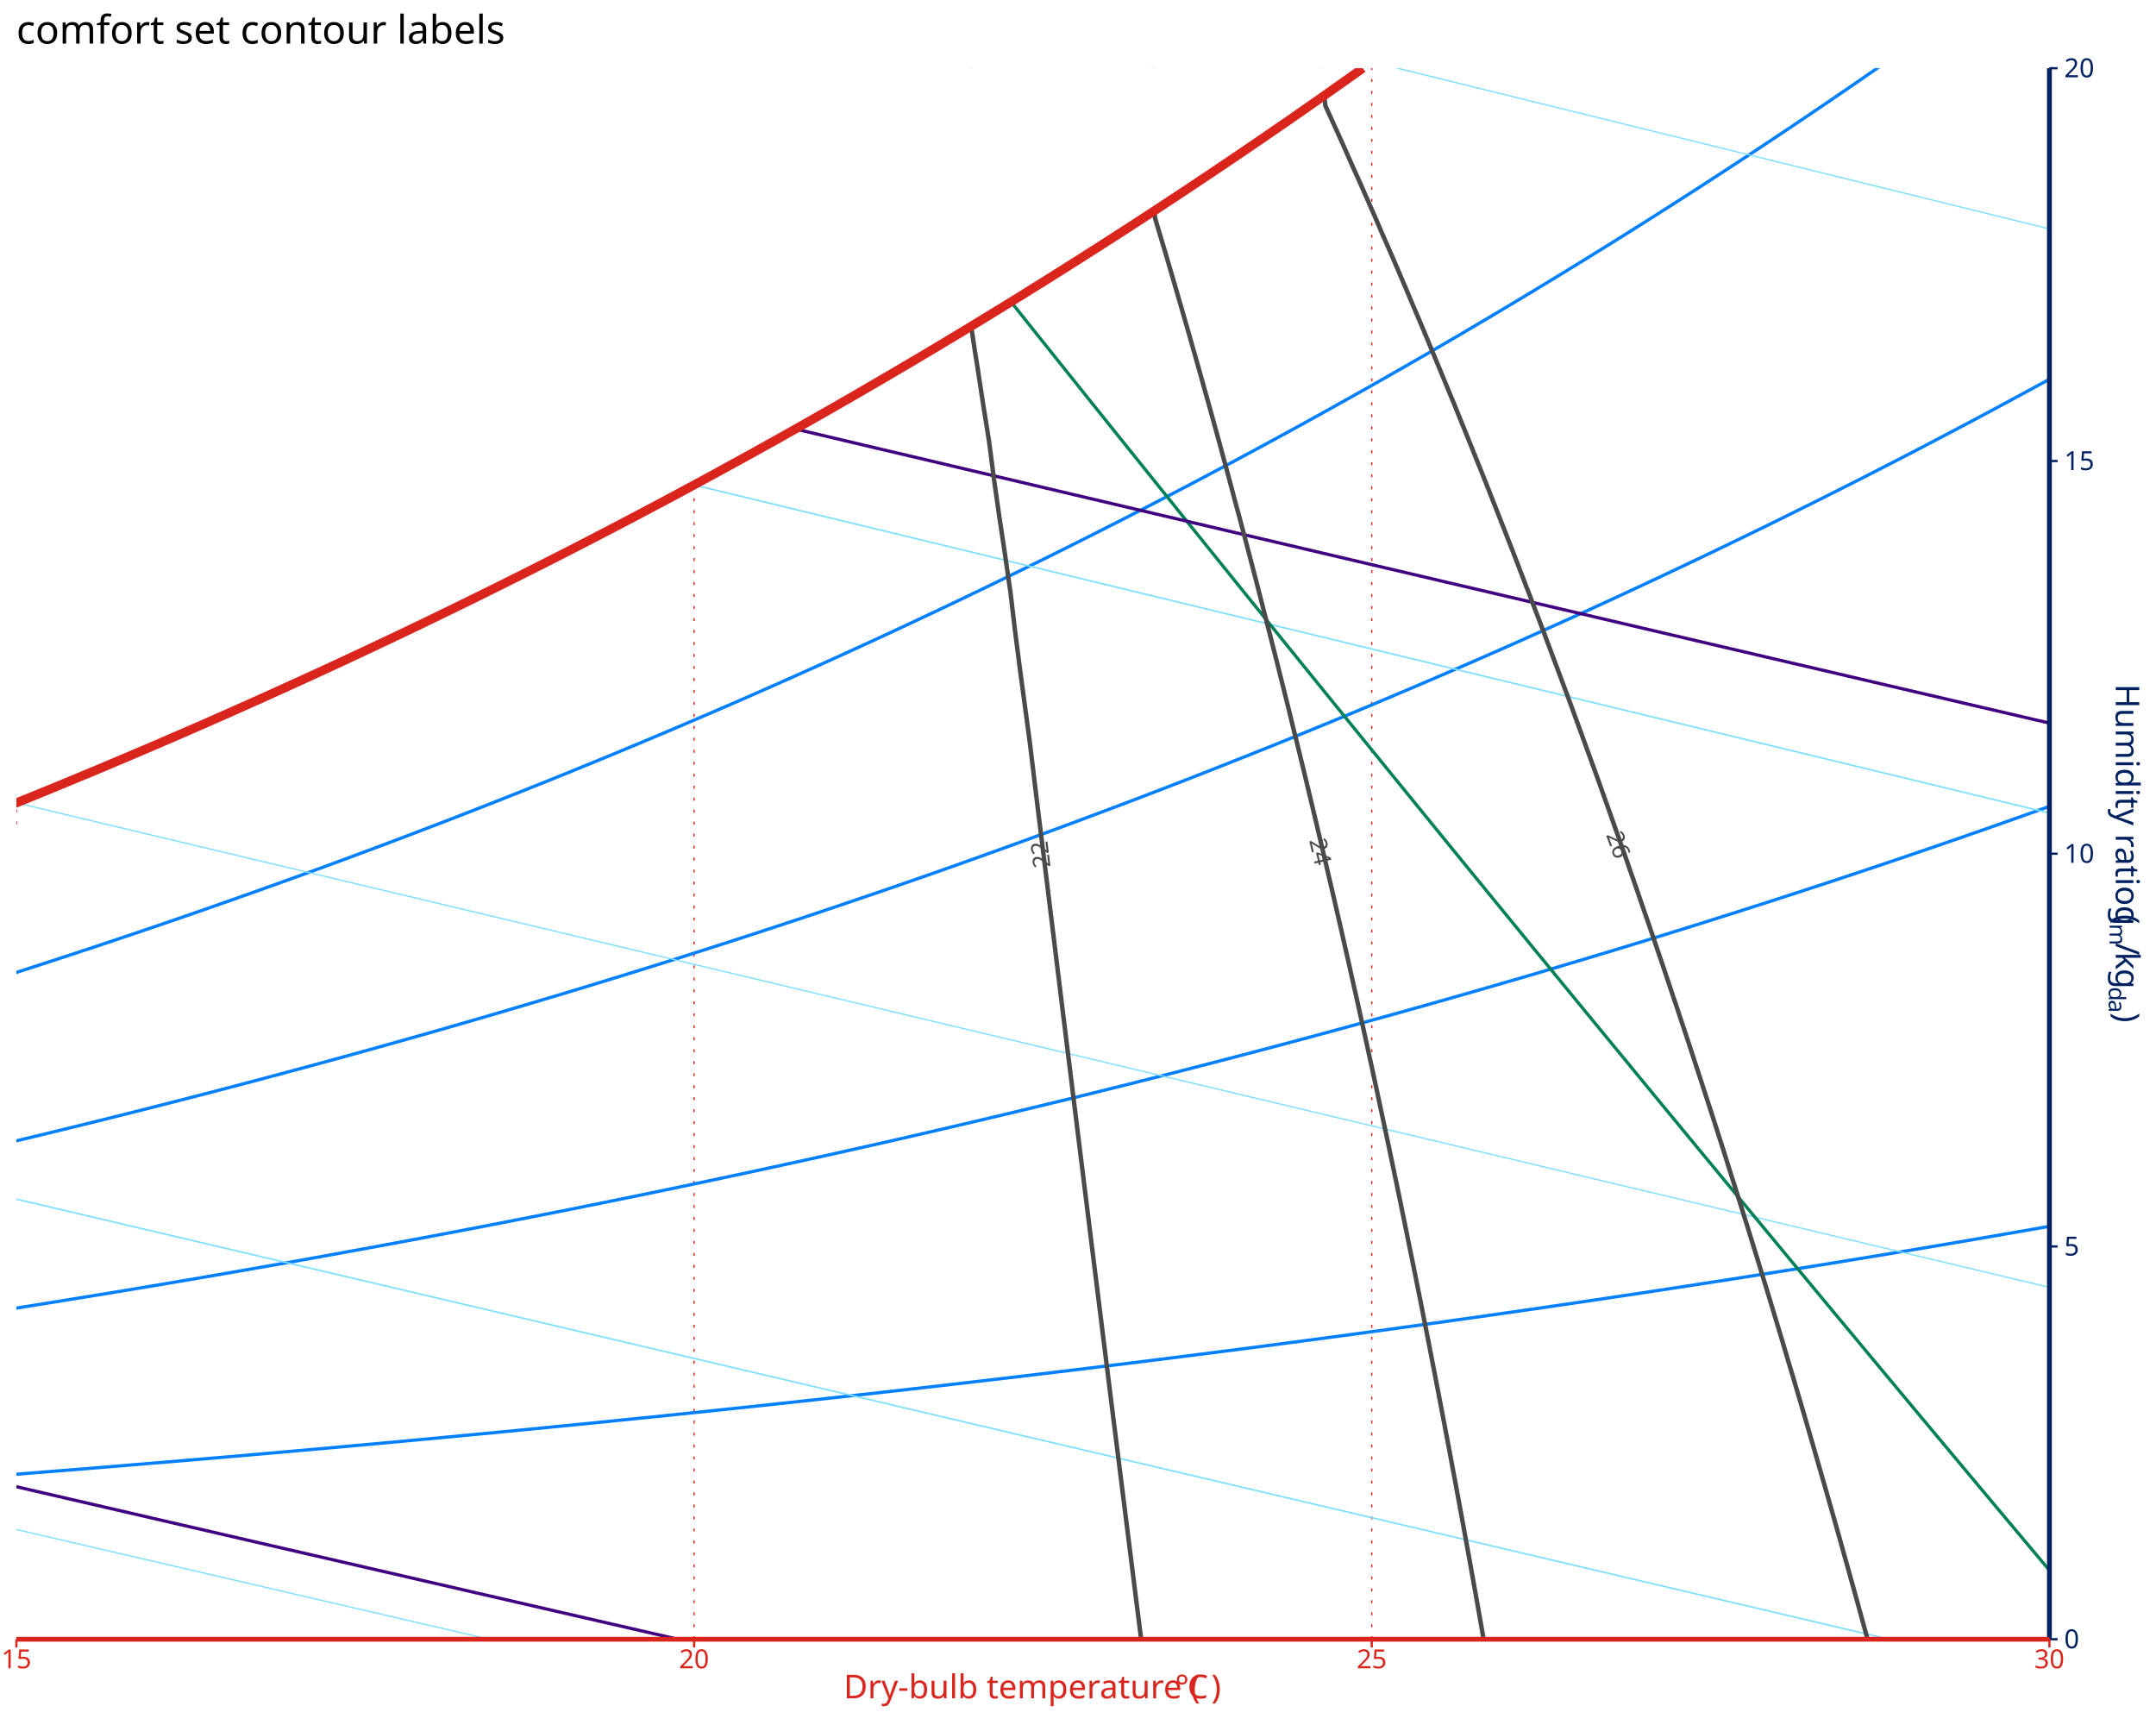
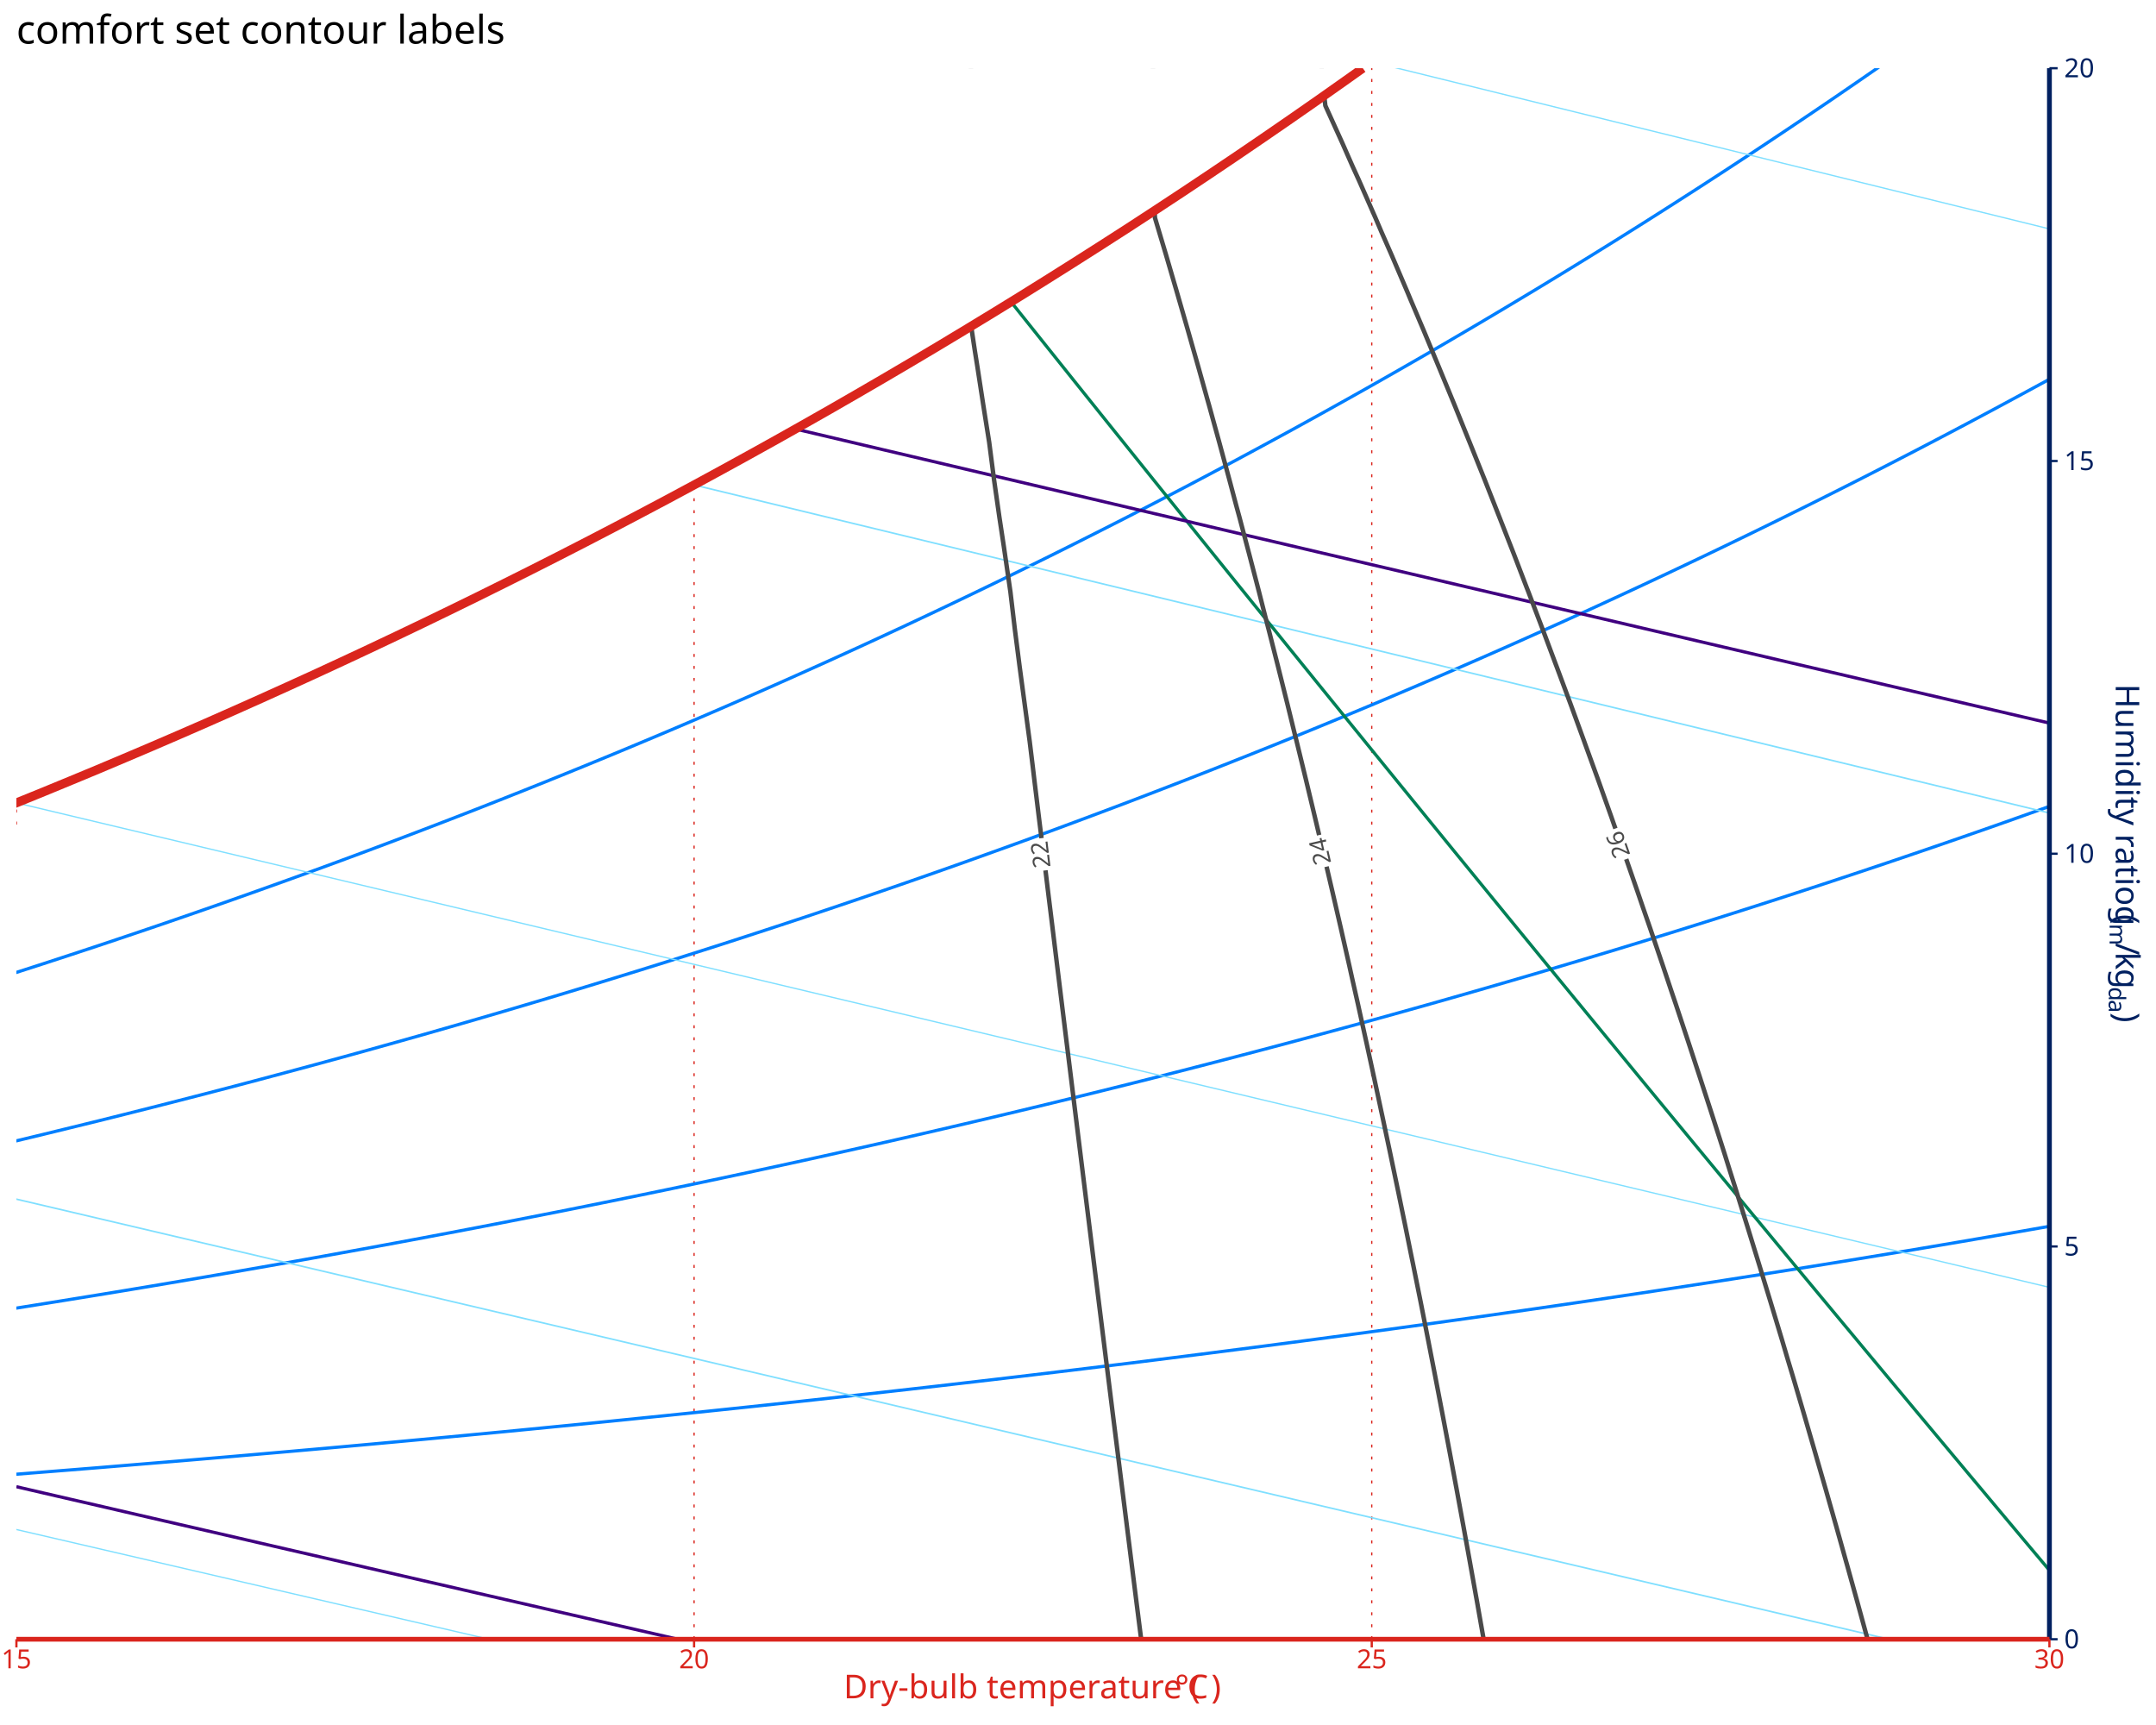
<svg xmlns="http://www.w3.org/2000/svg" class="svglite" data-engine-version="2.0" width="720.00pt" height="576.00pt" viewBox="0 0 720.00 576.00">
  <defs>
    <style type="text/css">
    .svglite line, .svglite polyline, .svglite polygon, .svglite path, .svglite rect, .svglite circle {
      fill: none;
      stroke: #000000;
      stroke-linecap: round;
      stroke-linejoin: round;
      stroke-miterlimit: 10.00;
    }
  </style>
  </defs>
  <rect width="100%" height="100%" style="stroke: none; fill: #FFFFFF;" />
  <defs>
    <clipPath id="cpMC4wMHw3MjAuMDB8MC4wMHw1NzYuMDA=">
      <rect x="0.00" y="0.00" width="720.00" height="576.00" />
    </clipPath>
  </defs>
  <g clip-path="url(#cpMC4wMHw3MjAuMDB8MC4wMHw1NzYuMDA=)">
    <rect x="0.00" y="0.00" width="720.00" height="576.00" style="stroke-width: 1.07; stroke: #FFFFFF; fill: #FFFFFF;" />
  </g>
  <defs>
    <clipPath id="cpNS40OHw2ODQuNDF8MjIuNzh8NTQ3LjM2">
      <rect x="5.48" y="22.78" width="678.93" height="524.57" />
    </clipPath>
  </defs>
  <g clip-path="url(#cpNS40OHw2ODQuNDF8MjIuNzh8NTQ3LjM2)">
    <polygon points="5.48,547.36 5.48,275.32 -12.63,275.32 -3.57,271.73 5.48,268.09 14.53,264.41 23.58,260.68 32.64,256.92 41.69,253.10 50.74,249.25 59.79,245.35 68.85,241.40 77.90,237.40 86.95,233.36 96.00,229.27 105.06,225.14 114.11,220.95 123.16,216.72 132.21,212.44 141.26,208.11 150.32,203.72 159.37,199.29 168.42,194.80 177.47,190.27 186.53,185.68 195.58,181.04 204.63,176.34 213.68,171.59 222.74,166.79 231.79,161.93 240.84,157.01 249.89,152.04 258.95,147.01 268.00,141.92 277.05,136.78 286.10,131.57 295.15,126.31 304.21,120.98 313.26,115.60 322.31,110.15 331.36,104.65 340.42,99.08 349.47,93.44 358.52,87.74 367.57,81.98 376.63,76.16 385.68,70.26 394.73,64.30 403.78,58.27 412.83,52.18 421.89,46.01 430.94,39.78 439.99,33.48 449.04,27.10 455.12,22.78 684.41,22.78 684.41,547.36 " style="stroke-width: 1.07; stroke: none; fill: #FFFFFF;" />
    <polyline points="458.10,547.36 458.10,22.78 " style="stroke-width: 0.43; stroke: #DA251D; stroke-dasharray: 1.00,3.00; stroke-linecap: butt;" />
    <polyline points="684.41,547.36 684.41,22.78 " style="stroke-width: 0.43; stroke: #DA251D; stroke-dasharray: 1.00,3.00; stroke-linecap: butt;" />
    <polyline points="231.79,547.36 231.79,161.93 " style="stroke-width: 0.43; stroke: #DA251D; stroke-dasharray: 1.00,3.00; stroke-linecap: butt;" />
    <polyline points="5.48,275.32 5.48,268.09 " style="stroke-width: 0.43; stroke: #DA251D; stroke-dasharray: 1.00,3.00; stroke-linecap: butt;" />
    <polyline points="-12.63,493.67 -3.57,492.97 5.48,492.26 14.53,491.54 23.58,490.82 32.64,490.09 41.69,489.34 50.74,488.59 59.79,487.84 68.85,487.07 77.90,486.30 86.95,485.51 96.00,484.72 105.06,483.92 114.11,483.11 123.16,482.29 132.21,481.46 141.26,480.62 150.32,479.77 159.37,478.91 168.42,478.05 177.47,477.17 186.53,476.28 195.58,475.39 204.63,474.48 213.68,473.56 222.74,472.64 231.79,471.70 240.84,470.75 249.89,469.80 258.95,468.83 268.00,467.85 277.05,466.86 286.10,465.86 295.15,464.85 304.21,463.83 313.26,462.80 322.31,461.75 331.36,460.70 340.42,459.63 349.47,458.55 358.52,457.46 367.57,456.36 376.63,455.25 385.68,454.12 394.73,452.98 403.78,451.83 412.83,450.67 421.89,449.50 430.94,448.31 439.99,447.11 449.04,445.90 458.10,444.67 467.15,443.43 476.20,442.18 485.25,440.91 494.31,439.64 503.36,438.34 512.41,437.04 521.46,435.72 530.52,434.39 539.57,433.04 548.62,431.68 557.67,430.30 566.72,428.91 575.78,427.51 584.83,426.09 593.88,424.66 602.93,423.21 611.99,421.75 621.04,420.27 630.09,418.77 639.14,417.27 648.20,415.74 657.25,414.20 666.30,412.64 675.35,411.07 684.41,409.48 693.46,407.88 702.51,406.26 " style="stroke-width: 1.07; stroke: #007FFF; stroke-linecap: butt;" />
    <polyline points="-12.63,439.62 -3.57,438.21 5.48,436.79 14.53,435.34 23.58,433.88 32.64,432.41 41.69,430.92 50.74,429.41 59.79,427.88 68.85,426.34 77.90,424.77 86.95,423.19 96.00,421.60 105.06,419.98 114.11,418.34 123.16,416.69 132.21,415.02 141.26,413.33 150.32,411.62 159.37,409.89 168.42,408.14 177.47,406.37 186.53,404.59 195.58,402.78 204.63,400.95 213.68,399.10 222.74,397.23 231.79,395.34 240.84,393.43 249.89,391.50 258.95,389.54 268.00,387.57 277.05,385.57 286.10,383.55 295.15,381.51 304.21,379.44 313.26,377.35 322.31,375.24 331.36,373.11 340.42,370.95 349.47,368.77 358.52,366.57 367.57,364.34 376.63,362.09 385.68,359.81 394.73,357.51 403.78,355.18 412.83,352.83 421.89,350.45 430.94,348.05 439.99,345.62 449.04,343.16 458.10,340.68 467.15,338.17 476.20,335.64 485.25,333.07 494.31,330.48 503.36,327.86 512.41,325.22 521.46,322.54 530.52,319.84 539.57,317.11 548.62,314.35 557.67,311.56 566.72,308.74 575.78,305.89 584.83,303.01 593.88,300.10 602.93,297.16 611.99,294.19 621.04,291.18 630.09,288.15 639.14,285.08 648.20,281.98 657.25,278.85 666.30,275.69 675.35,272.49 684.41,269.26 693.46,266.00 702.51,262.70 " style="stroke-width: 1.07; stroke: #007FFF; stroke-linecap: butt;" />
    <polyline points="-12.63,385.22 -3.57,383.09 5.48,380.94 14.53,378.76 23.58,376.55 32.64,374.33 41.69,372.07 50.74,369.79 59.79,367.48 68.85,365.15 77.90,362.79 86.95,360.40 96.00,357.98 105.06,355.54 114.11,353.07 123.16,350.57 132.21,348.04 141.26,345.49 150.32,342.90 159.37,340.28 168.42,337.64 177.47,334.96 186.53,332.26 195.58,329.52 204.63,326.75 213.68,323.96 222.74,321.13 231.79,318.26 240.84,315.37 249.89,312.44 258.95,309.48 268.00,306.49 277.05,303.46 286.10,300.40 295.15,297.31 304.21,294.18 313.26,291.02 322.31,287.82 331.36,284.58 340.42,281.31 349.47,278.01 358.52,274.66 367.57,271.28 376.63,267.87 385.68,264.41 394.73,260.92 403.78,257.39 412.83,253.81 421.89,250.20 430.94,246.56 439.99,242.87 449.04,239.14 458.10,235.37 467.15,231.55 476.20,227.70 485.25,223.81 494.31,219.87 503.36,215.89 512.41,211.86 521.46,207.80 530.52,203.69 539.57,199.53 548.62,195.33 557.67,191.08 566.72,186.79 575.78,182.45 584.83,178.07 593.88,173.64 602.93,169.16 611.99,164.63 621.04,160.06 630.09,155.43 639.14,150.76 648.20,146.03 657.25,141.26 666.30,136.43 675.35,131.55 684.41,126.63 693.46,121.64 702.51,116.61 " style="stroke-width: 1.07; stroke: #007FFF; stroke-linecap: butt;" />
    <polyline points="-12.63,330.45 -3.57,327.60 5.48,324.70 14.53,321.78 23.58,318.82 32.64,315.83 41.69,312.80 50.74,309.74 59.79,306.64 68.85,303.50 77.90,300.33 86.95,297.12 96.00,293.88 105.06,290.60 114.11,287.28 123.16,283.92 132.21,280.52 141.26,277.08 150.32,273.60 159.37,270.09 168.42,266.53 177.47,262.93 186.53,259.29 195.58,255.61 204.63,251.89 213.68,248.12 222.74,244.31 231.79,240.46 240.84,236.57 249.89,232.63 258.95,228.64 268.00,224.61 277.05,220.54 286.10,216.42 295.15,212.25 304.21,208.03 313.26,203.77 322.31,199.46 331.36,195.10 340.42,190.69 349.47,186.24 358.52,181.73 367.57,177.17 376.63,172.56 385.68,167.90 394.73,163.19 403.78,158.42 412.83,153.61 421.89,148.73 430.94,143.81 439.99,138.83 449.04,133.79 458.10,128.70 467.15,123.55 476.20,118.35 485.25,113.08 494.31,107.76 503.36,102.38 512.41,96.95 521.46,91.45 530.52,85.89 539.57,80.27 548.62,74.59 557.67,68.84 566.72,63.04 575.78,57.16 584.83,51.23 593.88,45.23 602.93,39.16 611.99,33.03 621.04,26.83 630.09,20.57 639.14,14.23 648.20,7.83 657.25,1.36 666.30,-5.18 675.35,-11.80 684.41,-18.48 693.46,-25.24 702.51,-32.07 " style="stroke-width: 1.07; stroke: #007FFF; stroke-linecap: butt;" />
    <polyline points="-447.14,405.67 702.51,672.52 " style="stroke-width: 0.43; stroke: #7FDFFF; stroke-linecap: butt;" />
    <polyline points="5.48,268.09 702.51,434.18 " style="stroke-width: 0.43; stroke: #7FDFFF; stroke-linecap: butt;" />
    <polyline points="458.10,20.66 702.51,80.90 " style="stroke-width: 0.43; stroke: #7FDFFF; stroke-linecap: butt;" />
    <polyline points="-220.83,347.23 702.51,564.22 " style="stroke-width: 0.53; stroke: #7FDFFF; stroke-linecap: butt;" />
    <polyline points="231.79,161.93 702.51,275.87 " style="stroke-width: 0.53; stroke: #7FDFFF; stroke-linecap: butt;" />
    <polyline points="337.63,100.79 340.42,104.28 349.47,115.61 358.52,126.93 367.57,138.23 376.63,149.51 385.68,160.78 394.73,172.04 403.78,183.28 412.83,194.50 421.89,205.71 430.94,216.91 439.99,228.09 449.04,239.25 458.10,250.40 467.15,261.53 476.20,272.65 485.25,283.76 494.31,294.85 503.36,305.92 512.41,316.98 521.46,328.03 530.52,339.06 539.57,350.07 548.62,361.08 557.67,372.06 566.72,383.03 575.78,393.99 584.83,404.93 593.88,415.86 602.93,426.78 611.99,437.68 621.04,448.56 630.09,459.43 639.14,470.29 648.20,481.13 657.25,491.96 666.30,502.77 675.35,513.57 684.41,524.35 " style="stroke-width: 1.07; stroke: #008056; stroke-linecap: butt;" />
    <polyline points="265.63,143.25 268.00,143.81 277.05,145.94 286.10,148.08 295.15,150.22 304.21,152.35 313.26,154.48 322.31,156.62 331.36,158.75 340.42,160.88 349.47,163.02 358.52,165.15 367.57,167.28 376.63,169.41 385.68,171.54 394.73,173.66 403.78,175.79 412.83,177.92 421.89,180.05 430.94,182.17 439.99,184.30 449.04,186.42 458.10,188.55 467.15,190.67 476.20,192.79 485.25,194.92 494.31,197.04 503.36,199.16 512.41,201.28 521.46,203.40 530.52,205.52 539.57,207.64 548.62,209.76 557.67,211.87 566.72,213.99 575.78,216.11 584.83,218.22 593.88,220.34 602.93,222.45 611.99,224.56 621.04,226.68 630.09,228.79 639.14,230.90 648.20,233.01 657.25,235.12 666.30,237.23 675.35,239.34 684.41,241.45 " style="stroke-width: 1.07; stroke: #400080; stroke-linecap: butt;" />
    <polyline points="5.48,496.43 14.53,498.53 23.58,500.62 32.64,502.71 41.69,504.81 50.74,506.90 59.79,508.99 68.85,511.08 77.90,513.17 86.95,515.26 96.00,517.35 105.06,519.43 114.11,521.52 123.16,523.61 132.21,525.69 141.26,527.78 150.32,529.86 159.37,531.95 168.42,534.03 177.47,536.11 186.53,538.20 195.58,540.28 204.63,542.36 213.68,544.44 222.74,546.52 226.39,547.36 " style="stroke-width: 1.07; stroke: #400080; stroke-linecap: butt;" />
-     <polyline points="381.09,547.36 379.51,534.87 377.94,522.38 376.37,509.89 374.80,497.40 374.04,491.37 373.23,484.91 371.66,472.42 370.10,459.93 368.54,447.44 366.98,434.95 365.42,422.46 364.34,413.76 363.87,409.97 362.32,397.48 360.77,384.99 359.22,372.50 357.68,360.01 356.13,347.52 354.64,335.44 354.59,335.03 353.05,322.54 351.52,310.05 349.98,297.56 348.46,285.07 346.90,272.58 345.38,260.09 344.94,256.39 343.87,247.60 342.19,235.11 340.51,222.62 338.91,210.13 337.43,197.64 335.62,185.15 335.24,182.55 333.74,172.66 331.96,160.17 330.34,147.68 328.36,135.19 326.44,122.70 325.54,117.04 324.51,110.21 324.24,97.72 324.24,85.23 324.24,72.74 324.24,60.25 324.24,47.76 324.24,35.27 324.24,22.78 " style="stroke-width: 1.49; stroke: #4A4A4A; stroke-linecap: butt;" />
-     <polyline points="495.46,547.36 493.26,534.87 491.02,522.38 490.43,519.11 488.76,509.89 486.46,497.40 484.13,484.91 481.76,472.42 480.73,467.07 479.36,459.93 476.93,447.44 474.47,434.95 471.96,422.46 471.03,417.93 469.42,409.97 466.85,397.48 464.24,384.99 461.59,372.50 461.33,371.31 458.91,360.01 456.19,347.52 453.43,335.03 451.63,327.06 450.63,322.54 447.80,310.05 444.92,297.56 442.00,285.07 441.93,284.78 439.05,272.58 436.06,260.09 433.02,247.60 432.23,244.47 429.94,235.11 426.82,222.62 423.65,210.13 422.53,205.84 420.45,197.64 417.20,185.15 413.90,172.66 412.83,168.76 410.55,160.17 407.17,147.68 403.73,135.19 403.14,133.12 400.23,122.70 396.68,110.21 393.44,98.97 393.08,97.72 389.43,85.23 385.70,72.74 385.05,60.25 385.05,47.76 385.05,35.27 385.05,22.78 " style="stroke-width: 1.49; stroke: #4A4A4A; stroke-linecap: butt;" />
-     <polyline points="623.67,547.36 620.25,534.87 616.78,522.38 616.51,521.44 613.28,509.89 609.73,497.40 606.81,487.29 606.13,484.91 602.51,472.42 598.83,459.93 597.11,454.22 595.11,447.44 591.34,434.95 587.53,422.46 587.42,422.10 583.68,409.97 579.77,397.48 577.72,391.02 575.83,384.99 571.83,372.50 568.02,360.76 567.78,360.01 563.69,347.52 559.54,335.03 558.32,331.43 555.35,322.54 551.10,310.05 548.62,302.89 546.80,297.56 542.45,285.07 538.92,275.11 538.04,272.58 533.59,260.09 529.22,248.06 529.06,247.60 524.50,235.11 519.85,222.62 519.52,221.76 515.17,210.13 510.41,197.64 509.82,196.14 505.61,185.15 500.72,172.66 500.13,171.17 495.80,160.17 490.78,147.68 490.43,146.83 485.72,135.19 480.73,123.09 480.57,122.70 475.38,110.21 471.03,99.98 470.09,97.72 464.76,85.23 461.33,77.43 459.33,72.74 453.84,60.25 451.63,55.40 448.27,47.76 442.60,35.27 441.93,29.52 441.34,22.78 " style="stroke-width: 1.49; stroke: #4A4A4A; stroke-linecap: butt;" />
+     <polyline points="381.09,547.36 379.51,534.87 377.94,522.38 376.37,509.89 374.80,497.40 374.04,491.37 373.23,484.91 371.66,472.42 370.10,459.93 368.54,447.44 366.98,434.95 365.42,422.46 364.34,413.76 363.87,409.97 362.32,397.48 360.77,384.99 359.22,372.50 357.68,360.01 356.13,347.52 354.64,335.44 354.59,335.03 353.05,322.54 351.52,310.05 349.98,297.56 349.14,290.63 " style="stroke-width: 1.49; stroke: #4A4A4A; stroke-linecap: butt;" />
+     <polyline points="347.81,279.88 346.90,272.58 345.38,260.09 344.94,256.39 343.87,247.60 342.19,235.11 340.51,222.62 338.91,210.13 337.43,197.64 335.62,185.15 335.24,182.55 333.74,172.66 331.96,160.17 330.34,147.68 328.36,135.19 326.44,122.70 325.54,117.04 324.51,110.21 324.24,97.72 324.24,85.23 324.24,72.74 324.24,60.25 324.24,47.76 324.24,35.27 324.24,22.78 " style="stroke-width: 1.49; stroke: #4A4A4A; stroke-linecap: butt;" />
+     <polyline points="495.46,547.36 493.26,534.87 491.02,522.38 490.43,519.11 488.76,509.89 486.46,497.40 484.13,484.91 481.76,472.42 480.73,467.07 479.36,459.93 476.93,447.44 474.47,434.95 471.96,422.46 471.03,417.93 469.42,409.97 466.85,397.48 464.24,384.99 461.59,372.50 461.33,371.31 458.91,360.01 456.19,347.52 453.43,335.03 451.63,327.06 450.63,322.54 447.80,310.05 444.92,297.56 443.01,289.39 " style="stroke-width: 1.49; stroke: #4A4A4A; stroke-linecap: butt;" />
+     <polyline points="440.53,278.84 439.05,272.58 436.06,260.09 433.02,247.60 432.23,244.47 429.94,235.11 426.82,222.62 423.65,210.13 422.53,205.84 420.45,197.64 417.20,185.15 413.90,172.66 412.83,168.76 410.55,160.17 407.17,147.68 403.73,135.19 403.14,133.12 400.23,122.70 396.68,110.21 393.44,98.97 393.08,97.72 389.43,85.23 385.70,72.74 385.05,60.25 385.05,47.76 385.05,35.27 385.05,22.78 " style="stroke-width: 1.49; stroke: #4A4A4A; stroke-linecap: butt;" />
+     <polyline points="623.67,547.36 620.25,534.87 616.78,522.38 616.51,521.44 613.28,509.89 609.73,497.40 606.81,487.29 606.13,484.91 602.51,472.42 598.83,459.93 597.11,454.22 595.11,447.44 591.34,434.95 587.53,422.46 587.42,422.10 583.68,409.97 579.77,397.48 577.72,391.02 575.83,384.99 571.83,372.50 568.02,360.76 567.78,360.01 563.69,347.52 559.54,335.03 558.32,331.43 555.35,322.54 551.10,310.05 548.62,302.89 546.80,297.56 543.08,286.87 " style="stroke-width: 1.49; stroke: #4A4A4A; stroke-linecap: butt;" />
+     <polyline points="539.47,276.65 538.92,275.11 538.04,272.58 533.59,260.09 529.22,248.06 529.06,247.60 524.50,235.11 519.85,222.62 519.52,221.76 515.17,210.13 510.41,197.64 509.82,196.14 505.61,185.15 500.72,172.66 500.13,171.17 495.80,160.17 490.78,147.68 490.43,146.83 485.72,135.19 480.73,123.09 480.57,122.70 475.38,110.21 471.03,99.98 470.09,97.72 464.76,85.23 461.33,77.43 459.33,72.74 453.84,60.25 451.63,55.40 448.27,47.76 442.60,35.27 441.93,29.52 441.34,22.78 " style="stroke-width: 1.49; stroke: #4A4A4A; stroke-linecap: butt;" />
    <text transform="translate(350.56,287.23) rotate(-97)" text-anchor="middle" style="font-size: 7.97px; fill: #4A4A4A; font-family: sans;" textLength="4.43px" lengthAdjust="spacingAndGlyphs">2</text>
    <text transform="translate(350.02,282.83) rotate(-97)" text-anchor="middle" style="font-size: 7.97px; fill: #4A4A4A; font-family: sans;" textLength="4.43px" lengthAdjust="spacingAndGlyphs">2</text>
-     <text transform="translate(437.70,282.81) rotate(77)" text-anchor="middle" style="font-size: 7.97px; fill: #4A4A4A; font-family: sans;" textLength="4.43px" lengthAdjust="spacingAndGlyphs">2</text>
-     <text transform="translate(438.72,287.11) rotate(77)" text-anchor="middle" style="font-size: 7.97px; fill: #4A4A4A; font-family: sans;" textLength="4.43px" lengthAdjust="spacingAndGlyphs">4</text>
-     <text transform="translate(537.09,280.90) rotate(70)" text-anchor="middle" style="font-size: 7.97px; fill: #4A4A4A; font-family: sans;" textLength="4.43px" lengthAdjust="spacingAndGlyphs">2</text>
-     <text transform="translate(538.56,285.06) rotate(71)" text-anchor="middle" style="font-size: 7.97px; fill: #4A4A4A; font-family: sans;" textLength="4.43px" lengthAdjust="spacingAndGlyphs">6</text>
+     <text transform="translate(444.05,285.86) rotate(-103)" text-anchor="middle" style="font-size: 7.97px; fill: #4A4A4A; font-family: sans;" textLength="4.43px" lengthAdjust="spacingAndGlyphs">2</text>
+     <text transform="translate(443.04,281.55) rotate(-103)" text-anchor="middle" style="font-size: 7.97px; fill: #4A4A4A; font-family: sans;" textLength="4.43px" lengthAdjust="spacingAndGlyphs">4</text>
+     <text transform="translate(543.73,283.23) rotate(-109)" text-anchor="middle" style="font-size: 7.97px; fill: #4A4A4A; font-family: sans;" textLength="4.43px" lengthAdjust="spacingAndGlyphs">2</text>
+     <text transform="translate(542.25,279.06) rotate(-110)" text-anchor="middle" style="font-size: 7.97px; fill: #4A4A4A; font-family: sans;" textLength="4.43px" lengthAdjust="spacingAndGlyphs">6</text>
    <polygon points="5.48,22.78 455.12,22.78 449.04,27.10 439.99,33.48 430.94,39.78 421.89,46.01 412.83,52.18 403.78,58.27 394.73,64.30 385.68,70.26 376.63,76.16 367.57,81.98 358.52,87.74 349.47,93.44 340.42,99.08 331.36,104.65 322.31,110.15 313.26,115.60 304.21,120.98 295.15,126.31 286.10,131.57 277.05,136.78 268.00,141.92 258.95,147.01 249.89,152.04 240.84,157.01 231.79,161.93 222.74,166.79 213.68,171.59 204.63,176.34 195.58,181.04 186.53,185.68 177.47,190.27 168.42,194.80 159.37,199.29 150.32,203.72 141.26,208.11 132.21,212.44 123.16,216.72 114.11,220.95 105.06,225.14 96.00,229.27 86.95,233.36 77.90,237.40 68.85,241.40 59.79,245.35 50.74,249.25 41.69,253.10 32.64,256.92 23.58,260.68 14.53,264.41 5.48,268.09 -3.57,271.73 -12.63,275.32 5.48,275.32 " style="stroke-width: 1.07; stroke: none; fill: #FFFFFF;" />
    <polyline points="-12.63,275.32 -3.57,271.73 5.48,268.09 14.53,264.41 23.58,260.68 32.64,256.92 41.69,253.10 50.74,249.25 59.79,245.35 68.85,241.40 77.90,237.40 86.95,233.36 96.00,229.27 105.06,225.14 114.11,220.95 123.16,216.72 132.21,212.44 141.26,208.11 150.32,203.72 159.37,199.29 168.42,194.80 177.47,190.27 186.53,185.68 195.58,181.04 204.63,176.34 213.68,171.59 222.74,166.79 231.79,161.93 240.84,157.01 249.89,152.04 258.95,147.01 268.00,141.92 277.05,136.78 286.10,131.57 295.15,126.31 304.21,120.98 313.26,115.60 322.31,110.15 331.36,104.65 340.42,99.08 349.47,93.44 358.52,87.74 367.57,81.98 376.63,76.16 385.68,70.26 394.73,64.30 403.78,58.27 412.83,52.18 421.89,46.01 430.94,39.78 439.99,33.48 449.04,27.10 455.12,22.78 " style="stroke-width: 2.99; stroke: #DA251D; stroke-linecap: butt;" />
  </g>
  <g clip-path="url(#cpMC4wMHw3MjAuMDB8MC4wMHw1NzYuMDA=)">
    <polyline points="684.41,547.36 684.41,22.78 " style="stroke-width: 1.60; stroke: #002060; stroke-linecap: butt;" />
    <polyline points="687.14,547.36 684.41,547.36 " style="stroke-width: 0.75; stroke: #002060; stroke-linecap: butt;" />
    <polyline points="687.14,416.21 684.41,416.21 " style="stroke-width: 0.75; stroke: #002060; stroke-linecap: butt;" />
    <polyline points="687.14,285.07 684.41,285.07 " style="stroke-width: 0.75; stroke: #002060; stroke-linecap: butt;" />
    <polyline points="687.14,153.93 684.41,153.93 " style="stroke-width: 0.75; stroke: #002060; stroke-linecap: butt;" />
    <polyline points="687.14,22.78 684.41,22.78 " style="stroke-width: 0.75; stroke: #002060; stroke-linecap: butt;" />
    <text x="689.34" y="550.39" style="font-size: 8.80px; fill: #002060; font-family: sans;" textLength="4.89px" lengthAdjust="spacingAndGlyphs">0</text>
    <text x="689.34" y="419.24" style="font-size: 8.80px; fill: #002060; font-family: sans;" textLength="4.89px" lengthAdjust="spacingAndGlyphs">5</text>
    <text x="689.34" y="288.10" style="font-size: 8.80px; fill: #002060; font-family: sans;" textLength="9.79px" lengthAdjust="spacingAndGlyphs">10</text>
    <text x="689.34" y="156.96" style="font-size: 8.80px; fill: #002060; font-family: sans;" textLength="9.79px" lengthAdjust="spacingAndGlyphs">15</text>
    <text x="689.34" y="25.81" style="font-size: 8.80px; fill: #002060; font-family: sans;" textLength="9.79px" lengthAdjust="spacingAndGlyphs">20</text>
    <polyline points="5.48,547.36 684.41,547.36 " style="stroke-width: 1.60; stroke: #DA251D; stroke-linecap: butt;" />
    <polyline points="5.48,550.10 5.48,547.36 " style="stroke-width: 0.75; stroke: #DA251D; stroke-linecap: butt;" />
    <polyline points="231.79,550.10 231.79,547.36 " style="stroke-width: 0.75; stroke: #DA251D; stroke-linecap: butt;" />
    <polyline points="458.10,550.10 458.10,547.36 " style="stroke-width: 0.75; stroke: #DA251D; stroke-linecap: butt;" />
    <polyline points="684.41,550.10 684.41,547.36 " style="stroke-width: 0.75; stroke: #DA251D; stroke-linecap: butt;" />
    <text x="5.48" y="557.07" text-anchor="middle" style="font-size: 8.80px; fill: #DA251D; font-family: sans;" textLength="9.79px" lengthAdjust="spacingAndGlyphs">15</text>
    <text x="231.79" y="557.07" text-anchor="middle" style="font-size: 8.80px; fill: #DA251D; font-family: sans;" textLength="9.79px" lengthAdjust="spacingAndGlyphs">20</text>
    <text x="458.10" y="557.07" text-anchor="middle" style="font-size: 8.80px; fill: #DA251D; font-family: sans;" textLength="9.79px" lengthAdjust="spacingAndGlyphs">25</text>
    <text x="684.41" y="557.07" text-anchor="middle" style="font-size: 8.80px; fill: #DA251D; font-family: sans;" textLength="9.79px" lengthAdjust="spacingAndGlyphs">30</text>
    <text x="281.74" y="567.10" style="font-size: 11.00px; fill: #DA251D; font-family: sans;" textLength="110.66px" lengthAdjust="spacingAndGlyphs">Dry-bulb temperature (</text>
    <text x="392.40" y="567.10" style="font-size: 11.00px; fill: #DA251D; font-family: sans;" textLength="4.14px" lengthAdjust="spacingAndGlyphs">°</text>
    <text x="396.54" y="567.10" style="font-size: 11.00px; fill: #DA251D; font-family: sans;" textLength="7.95px" lengthAdjust="spacingAndGlyphs">C</text>
    <text x="404.48" y="567.10" style="font-size: 11.00px; fill: #DA251D; font-family: sans;" textLength="3.66px" lengthAdjust="spacingAndGlyphs">)</text>
    <text transform="translate(706.55,228.37) rotate(90)" style="font-size: 11.00px; fill: #002060; font-family: sans;" textLength="73.97px" lengthAdjust="spacingAndGlyphs">Humidity ratio (</text>
    <text transform="translate(706.55,302.33) rotate(90)" style="font-size: 11.00px; fill: #002060; font-family: sans;" textLength="6.12px" lengthAdjust="spacingAndGlyphs">g</text>
    <text transform="translate(704.51,308.45) rotate(90)" style="font-size: 7.70px; fill: #002060; font-family: sans;" textLength="6.42px" lengthAdjust="spacingAndGlyphs">m</text>
    <text transform="translate(706.55,314.87) rotate(90)" style="font-size: 11.00px; fill: #002060; font-family: sans;" textLength="3.06px" lengthAdjust="spacingAndGlyphs">/</text>
    <text transform="translate(706.55,317.92) rotate(90)" style="font-size: 11.00px; fill: #002060; font-family: sans;" textLength="5.50px" lengthAdjust="spacingAndGlyphs">k</text>
    <text transform="translate(706.55,323.43) rotate(90)" style="font-size: 11.00px; fill: #002060; font-family: sans;" textLength="6.12px" lengthAdjust="spacingAndGlyphs">g</text>
    <text transform="translate(704.22,329.55) rotate(90)" style="font-size: 7.70px; fill: #002060; font-family: sans;" textLength="4.28px" lengthAdjust="spacingAndGlyphs">d</text>
    <text transform="translate(704.22,333.83) rotate(90)" style="font-size: 7.70px; fill: #002060; font-family: sans;" textLength="4.28px" lengthAdjust="spacingAndGlyphs">a</text>
    <text transform="translate(706.55,338.11) rotate(90)" style="font-size: 11.00px; fill: #002060; font-family: sans;" textLength="3.66px" lengthAdjust="spacingAndGlyphs">)</text>
    <text x="5.48" y="14.56" style="font-size: 13.20px; font-family: sans;" textLength="151.16px" lengthAdjust="spacingAndGlyphs">comfort set contour labels</text>
  </g>
</svg>
